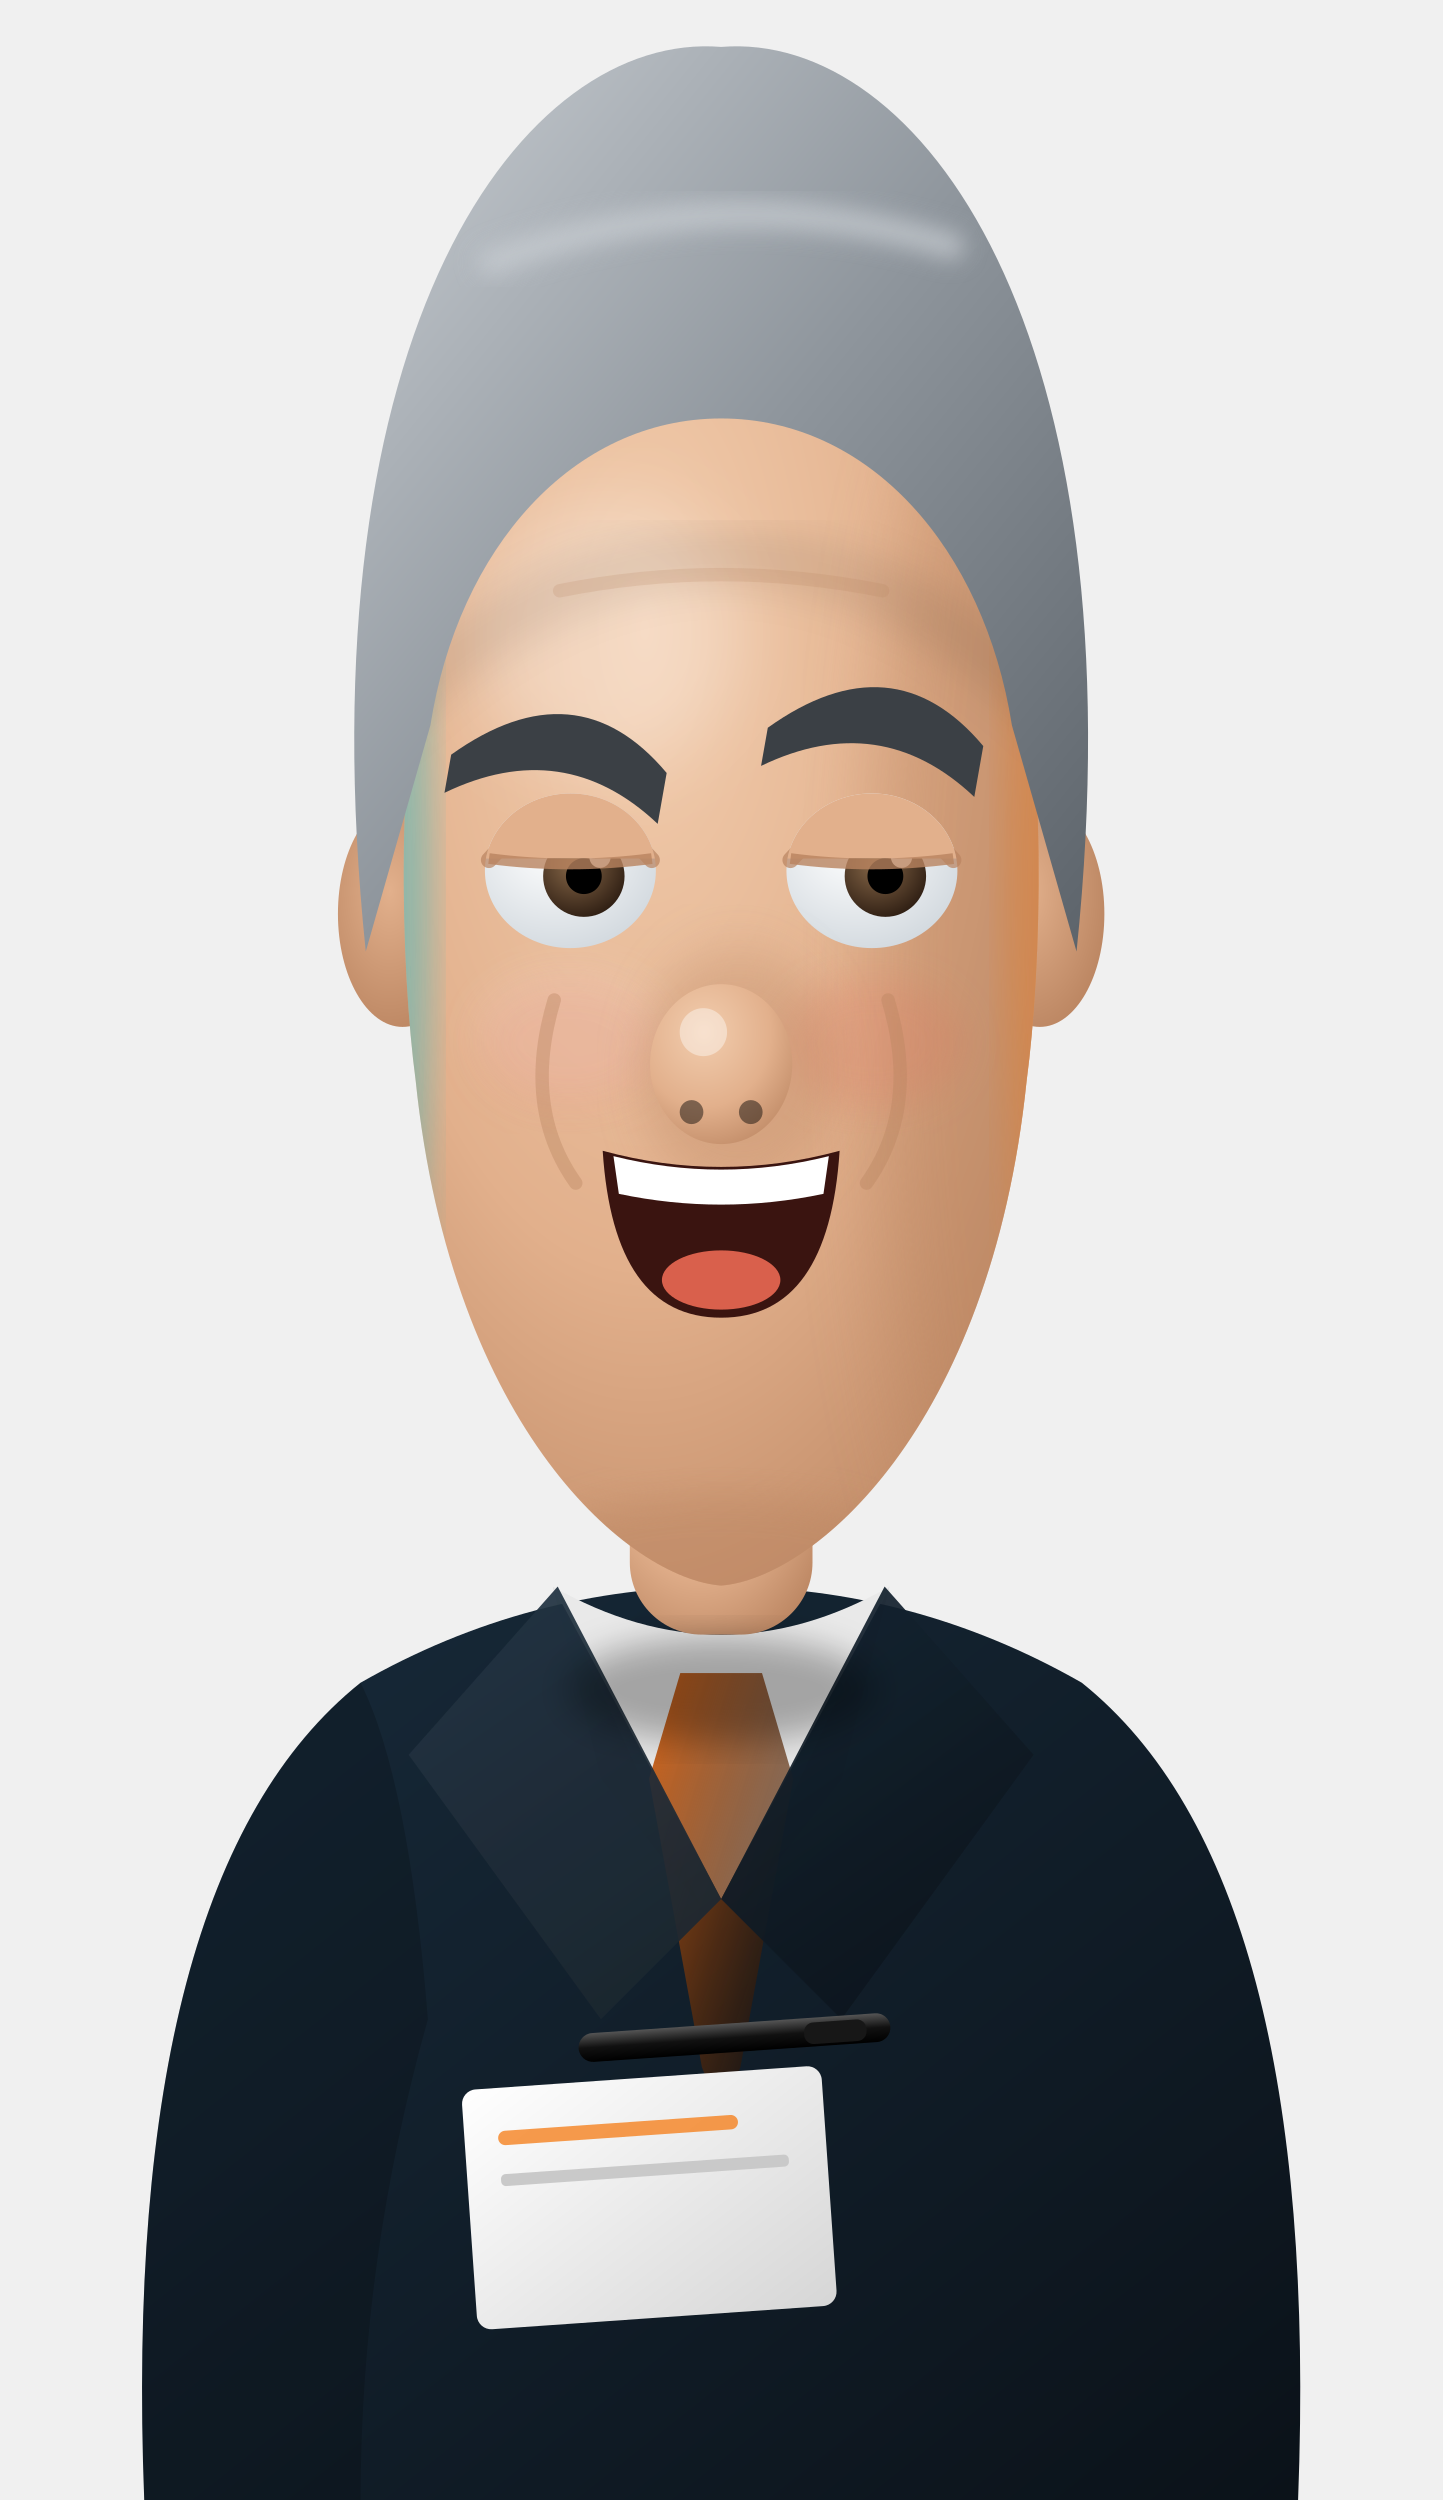
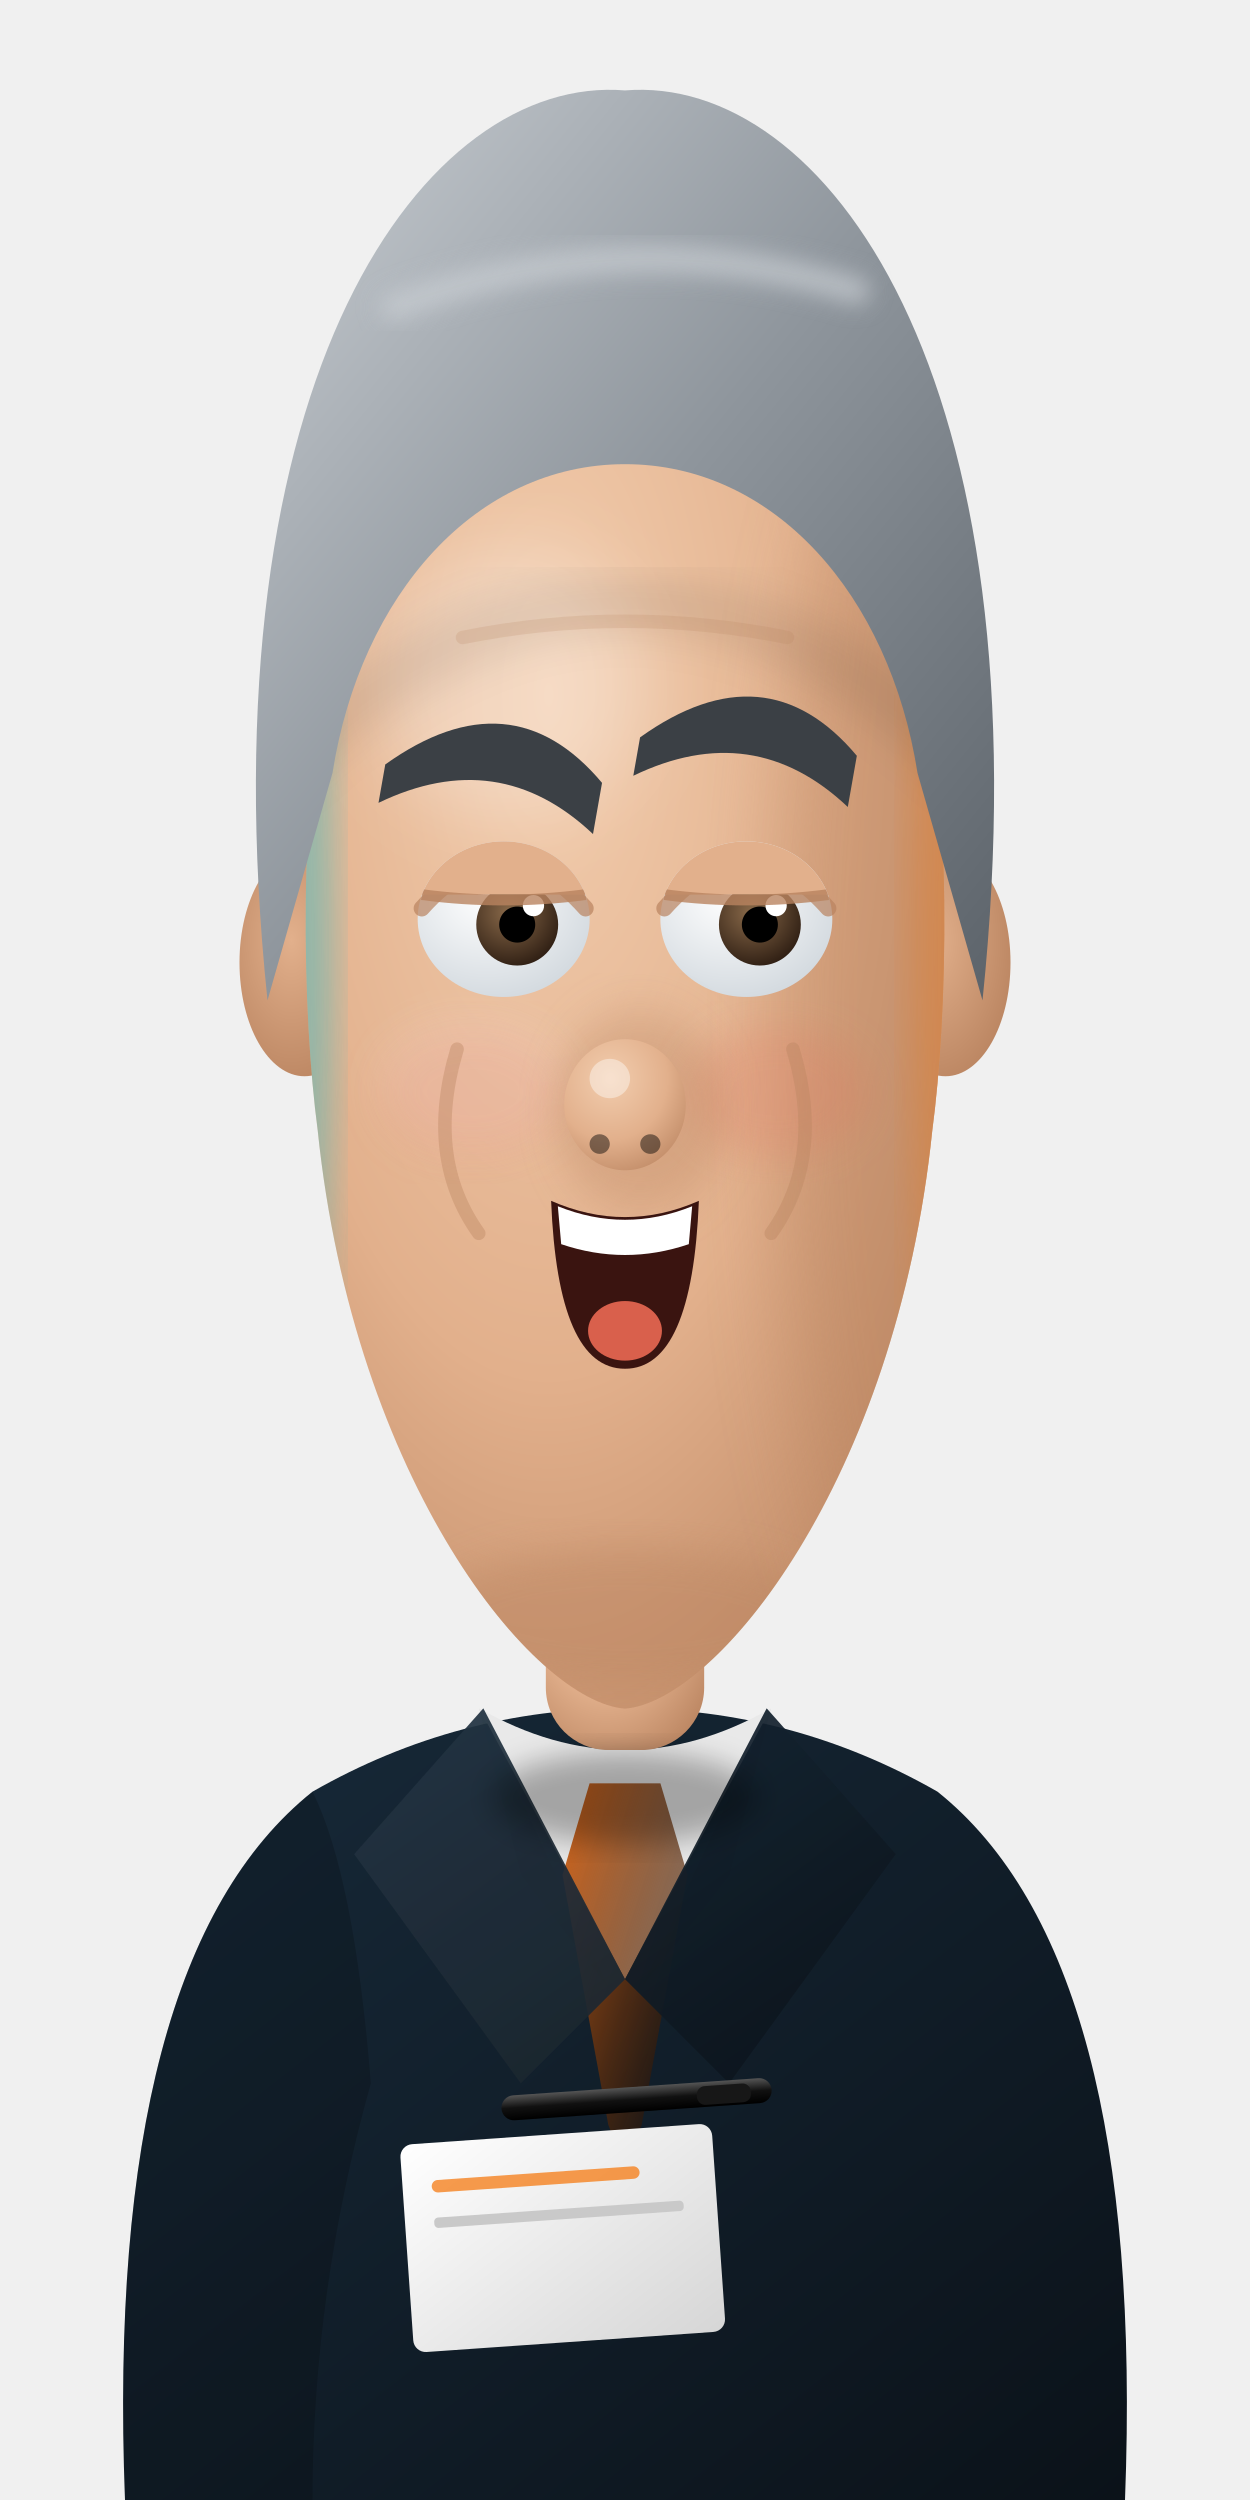
- <svg xmlns="http://www.w3.org/2000/svg" width="600" height="1040" viewBox="0 -140 600 1040">
+ <svg xmlns="http://www.w3.org/2000/svg" width="600" height="1200" viewBox="0 -300 600 1200">
  <defs>
    <radialGradient id="cavaco_skin" cx="38%" cy="30%" r="85%">
      <stop offset="0" stop-color="#F2CDAE" />
      <stop offset=".55" stop-color="#E2B08C" />
      <stop offset="1" stop-color="#B9835F" />
    </radialGradient>
    <radialGradient id="cavaco_ear" cx="40%" cy="40%" r="70%">
      <stop offset="0" stop-color="#E2B08C" />
      <stop offset="1" stop-color="#B9835F" />
    </radialGradient>
    <linearGradient id="cavaco_hair" x1="0" y1="0" x2="1" y2="1">
      <stop offset="0" stop-color="#C9CED3" />
      <stop offset=".5" stop-color="#8E959C" />
      <stop offset="1" stop-color="#5C636A" />
    </linearGradient>
    <linearGradient id="cavaco_suit" x1="0" y1="0" x2="1" y2="1">
      <stop offset="0" stop-color="#172A3A" />
      <stop offset="1" stop-color="#0b1219" />
    </linearGradient>
    <linearGradient id="cavaco_tie" x1="0" y1="0" x2="1" y2="1">
      <stop offset="0" stop-color="#D96516" />
      <stop offset="1" stop-color="#000" stop-opacity=".45" />
    </linearGradient>
    <radialGradient id="cavaco_eye" cx="40%" cy="35%" r="75%">
      <stop offset="0" stop-color="#fff" />
      <stop offset="1" stop-color="#cfd6dc" />
    </radialGradient>
    <radialGradient id="cavaco_iris" cx="40%" cy="35%" r="70%">
      <stop offset="0" stop-color="#8a6a4a" />
      <stop offset="1" stop-color="#2d1d12" />
    </radialGradient>
    <linearGradient id="cavaco_pap" x1="0" y1="0" x2="1" y2="1">
      <stop offset="0" stop-color="#fff" />
      <stop offset="1" stop-color="#d6d6d6" />
    </linearGradient>
    <linearGradient id="cavaco_pen" x1="0" y1="0" x2="0" y2="1">
      <stop offset="0" stop-color="#555" />
      <stop offset=".5" stop-color="#111" />
      <stop offset="1" stop-color="#000" />
    </linearGradient>
    <linearGradient id="cavaco_pasta" x1="0" y1="0" x2="1" y2="1">
      <stop offset="0" stop-color="#7a4a2a" />
      <stop offset="1" stop-color="#3b1d0d" />
    </linearGradient>
    <linearGradient id="cavaco_mic" x1="0" y1="0" x2="1" y2="0">
      <stop offset="0" stop-color="#999" />
      <stop offset=".5" stop-color="#eee" />
      <stop offset="1" stop-color="#555" />
    </linearGradient>
    <filter id="cavaco_bl" x="-20%" y="-20%" width="140%" height="140%">
      <feGaussianBlur stdDeviation="14" />
    </filter>
    <filter id="cavaco_bl2" x="-20%" y="-20%" width="140%" height="140%">
      <feGaussianBlur stdDeviation="7" />
    </filter>
    <filter id="cavaco_bl3" x="-20%" y="-50%" width="140%" height="200%">
      <feGaussianBlur stdDeviation="4" />
    </filter>
    <clipPath id="cavaco_hc">
-       <path d="M300 50 C424.44 50 424.44 287.5 413.46 370 C400.04 500 333.55 555 300 557.5 C266.45 555 199.96 500 186.54 370 C175.56 287.5 175.56 50 300 50Z" />
+       <path d="M300 50 C424.44 50 424.44 287.5 413.46 370 C400.04 500 333.55 581 300 583.5 C266.45 581 199.96 500 186.54 370 C175.56 287.5 175.56 50 300 50Z" />
    </clipPath>
  </defs>
  <ellipse cx="300" cy="884" rx="230" ry="16" fill="#000" opacity=".25" />
  <path d="M60 900 Q50 640 150 560 Q220 520 300 520 Q380 520 450 560 Q550 640 540 900Z" fill="url(#cavaco_suit)" />
  <path d="M60 900 Q50 640 150 560 Q170 600 178 700 Q150 800 150 900Z" fill="#000" opacity=".18" />
  <path d="M230 520 L300 650 L370 520 Q300 560 230 520Z" fill="#E9E9E9" />
  <path d="M230 520 L292 654 L250 600Z M370 520 L308 654 L350 600Z" fill="#000" opacity=".12" />
  <path d="M283 556 H317 L330 600 L308 720 L300 740 L292 720 L270 600Z" fill="url(#cavaco_tie)" />
  <path d="M232 520 L170 590 L250 700 L300 650Z M368 520 L430 590 L350 700 L300 650Z" fill="url(#cavaco_suit)" opacity=".92" />
  <path d="M232 520 L170 590 L250 700 L300 650Z" fill="#fff" opacity=".05" />
  <rect x="262" y="420" width="76" height="120" rx="30" fill="url(#cavaco_skin)" />
  <ellipse cx="300" cy="563" rx="64" ry="22" fill="#000" opacity=".3" filter="url(#cavaco_bl2)" />
-   <g transform="translate(300 500) scale(1.12) translate(-300 -540)">
+   <g transform="translate(300 500) scale(1.3) translate(-300 -568)">
    <ellipse cx="181.66" cy="308" rx="24" ry="42" fill="url(#cavaco_ear)" />
    <ellipse cx="418.34" cy="308" rx="24" ry="42" fill="url(#cavaco_ear)" />
-     <path d="M300 50 C424.44 50 424.44 287.5 413.46 370 C400.04 500 333.55 555 300 557.5 C266.45 555 199.96 500 186.54 370 C175.56 287.5 175.56 50 300 50Z" fill="url(#cavaco_skin)" />
+     <path d="M300 50 C424.44 50 424.44 287.5 413.46 370 C400.04 500 333.55 581 300 583.5 C266.45 581 199.96 500 186.54 370 C175.56 287.5 175.56 50 300 50Z" fill="url(#cavaco_skin)" />
    <g clip-path="url(#cavaco_hc)">
      <ellipse cx="422" cy="300" rx="16" ry="200" fill="#F58220" opacity=".6" filter="url(#cavaco_bl2)" />
      <ellipse cx="178" cy="300" rx="14" ry="175" fill="#22BBCB" opacity=".45" filter="url(#cavaco_bl2)" />
      <ellipse cx="415.9" cy="330" rx="61" ry="250" fill="#B9835F" opacity=".45" filter="url(#cavaco_bl)" />
      <ellipse cx="257.3" cy="205" rx="51.24" ry="50" fill="#fff" opacity=".28" filter="url(#cavaco_bl)" />
      <ellipse cx="243.88" cy="352" rx="34" ry="24" fill="#fff" opacity=".18" filter="url(#cavaco_bl2)" />
      <ellipse cx="356.12" cy="356" rx="34" ry="24" fill="#E0735F" opacity=".22" filter="url(#cavaco_bl2)" />
      <ellipse cx="243.88" cy="356" rx="34" ry="24" fill="#E0735F" opacity=".18" filter="url(#cavaco_bl2)" />
      <ellipse cx="300" cy="550" rx="73.2" ry="26" fill="#B9835F" opacity=".4" filter="url(#cavaco_bl2)" />
      <path d="M168 240 Q300 110 432 240" fill="none" stroke="#000" stroke-width="22" opacity=".08" filter="url(#cavaco_bl2)" />
    </g>
    <g fill="none" stroke="#B9835F" stroke-width="5" stroke-linecap="round" opacity=".38">
      <path d="M238 340 Q226 380 246 408" />
      <path d="M362 340 Q374 380 354 408" />
      <path d="M240 188 Q300 176 360 188" opacity=".5" />
    </g>
    <g id="olhos">
-       <ellipse cx="244" cy="292" rx="31.752" ry="28.728" fill="url(#cavaco_eye)" />
-       <ellipse cx="356" cy="292" rx="31.752" ry="28.728" fill="url(#cavaco_eye)" />
-       <circle cx="249" cy="294" r="15.12" fill="url(#cavaco_iris)" />
-       <circle cx="361" cy="294" r="15.12" fill="url(#cavaco_iris)" />
-       <circle cx="249" cy="294" r="6.653" fill="#000" />
-       <circle cx="361" cy="294" r="6.653" fill="#000" />
-       <circle cx="255" cy="287" r="3.931" fill="#fff" />
-       <circle cx="367" cy="287" r="3.931" fill="#fff" />
-       <path d="M213.76 288 Q244 254.2 274.24 288" fill="none" stroke="#B9835F" stroke-width="6" stroke-linecap="round" opacity=".7" />
-       <path d="M325.76 288 Q356 254.2 386.24 288" fill="none" stroke="#B9835F" stroke-width="6" stroke-linecap="round" opacity=".7" />
+       <ellipse cx="255.2" cy="292" rx="31.752" ry="28.728" fill="url(#cavaco_eye)" />
+       <ellipse cx="344.8" cy="292" rx="31.752" ry="28.728" fill="url(#cavaco_eye)" />
+       <circle cx="260.2" cy="294" r="15.12" fill="url(#cavaco_iris)" />
+       <circle cx="349.8" cy="294" r="15.12" fill="url(#cavaco_iris)" />
+       <circle cx="260.2" cy="294" r="6.653" fill="#000" />
+       <circle cx="349.8" cy="294" r="6.653" fill="#000" />
+       <circle cx="266.2" cy="287" r="3.931" fill="#fff" />
+       <circle cx="355.8" cy="287" r="3.931" fill="#fff" />
+       <path d="M224.96 288 Q255.2 254.2 285.44 288" fill="none" stroke="#B9835F" stroke-width="6" stroke-linecap="round" opacity=".7" />
+       <path d="M314.56 288 Q344.8 254.2 375.04 288" fill="none" stroke="#B9835F" stroke-width="6" stroke-linecap="round" opacity=".7" />
    </g>
    <g>
      <clipPath id="cavaco_lc-1">
-         <ellipse cx="244" cy="292" rx="31.752" ry="28.728" />
+         <ellipse cx="255.2" cy="292" rx="31.752" ry="28.728" />
      </clipPath>
-       <rect clip-path="url(#cavaco_lc-1)" x="210.736" y="261.76" width="66.528" height="25.704" fill="#E2B08C" />
-       <path d="M213.76 287.464 Q244 291.464 274.24 287.464" fill="none" stroke="#B9835F" stroke-width="4" opacity=".8" clip-path="url(#cavaco_lc-1)" />
+       <rect clip-path="url(#cavaco_lc-1)" x="221.936" y="261.76" width="66.528" height="21.168" fill="#E2B08C" />
+       <path d="M224.96 282.928 Q255.2 286.928 285.44 282.928" fill="none" stroke="#B9835F" stroke-width="4" opacity=".8" clip-path="url(#cavaco_lc-1)" />
    </g>
    <g>
      <clipPath id="cavaco_lc1">
-         <ellipse cx="356" cy="292" rx="31.752" ry="28.728" />
+         <ellipse cx="344.8" cy="292" rx="31.752" ry="28.728" />
      </clipPath>
-       <rect clip-path="url(#cavaco_lc1)" x="322.736" y="261.76" width="66.528" height="25.704" fill="#E2B08C" />
-       <path d="M325.76 287.464 Q356 291.464 386.24 287.464" fill="none" stroke="#B9835F" stroke-width="4" opacity=".8" clip-path="url(#cavaco_lc1)" />
+       <rect clip-path="url(#cavaco_lc1)" x="311.536" y="261.76" width="66.528" height="21.168" fill="#E2B08C" />
+       <path d="M314.56 282.928 Q344.8 286.928 375.04 282.928" fill="none" stroke="#B9835F" stroke-width="4" opacity=".8" clip-path="url(#cavaco_lc1)" />
    </g>
    <g id="sobrancelhas">
-       <g transform="translate(241.2 244) rotate(10)">
+       <g transform="translate(252.96 230) rotate(10)">
        <path d="M-40 12 Q0 -28.8 40 4.8 L40 24 Q0 -2.4 -40 26.4Z" fill="#3B4045" />
      </g>
-       <g transform="translate(358.8 234) rotate(10)">
+       <g transform="translate(347.04 220) rotate(10)">
        <path d="M-40 12 Q0 -28.8 40 4.8 L40 24 Q0 -2.4 -40 26.4Z" fill="#3B4045" />
      </g>
    </g>
-     <g id="nariz" transform="translate(300 346) scale(1.1 1.485)">
+     <g id="nariz" transform="translate(300 346) scale(0.935 1.21)">
      <ellipse cx="6" cy="14" rx="34" ry="30" fill="#B9835F" opacity=".35" filter="url(#cavaco_bl2)" />
      <ellipse cx="0" cy="12" rx="24" ry="20" fill="url(#cavaco_skin)" />
      <ellipse cx="-6" cy="4" rx="8" ry="6" fill="#fff" opacity=".4" />
      <ellipse cx="-10" cy="24" rx="4" ry="3" fill="#000" opacity=".45" />
      <ellipse cx="10" cy="24" rx="4" ry="3" fill="#000" opacity=".45" />
    </g>
-     <g id="boca">
+     <g id="boca" transform="translate(300 400) scale(0.62 1) translate(-300 -400)">
      <path d="M256 396 Q300 408 344 396 Q340 458 300 458 Q260 458 256 396Z" fill="#3a1410" />
      <path d="M260 398 Q300 408 340 398 L338 412 Q300 420 262 412Z" fill="#fff" />
      <ellipse cx="300" cy="444" rx="22" ry="11" fill="#D9604C" />
    </g>
    <g id="cabelo">
      <path d="M168 322 C143.8 90 226.8 -20 300 -14 C373.2 -20 456.2 90 432 322 L408 238 C397.6 172 354.9 124 300 124 C245.1 124 202.4 172 192 238Z" fill="url(#cavaco_hair)" />
      <path d="M214.6 66 Q300 34 385.4 60" fill="none" stroke="#C9CED3" stroke-width="10" stroke-linecap="round" opacity=".7" filter="url(#cavaco_bl3)" />
    </g>
  </g>
  <g transform="translate(300 700)">
    <g>
      <rect x="-110" y="22" width="150" height="100" rx="6" fill="url(#cavaco_pap)" transform="rotate(-4)" />
      <rect x="-96" y="40" width="100" height="6" rx="3" fill="#F58220" opacity=".8" transform="rotate(-4)" />
      <rect x="-96" y="58" width="120" height="5" rx="2" fill="#c9c9c9" transform="rotate(-4)" />
      <rect x="-60" y="2" width="130" height="12" rx="6" fill="url(#cavaco_pen)" transform="rotate(-4)" />
      <rect x="34" y="4" width="26" height="9" rx="4" fill="#171717" transform="rotate(-4)" />
    </g>
  </g>
</svg>
